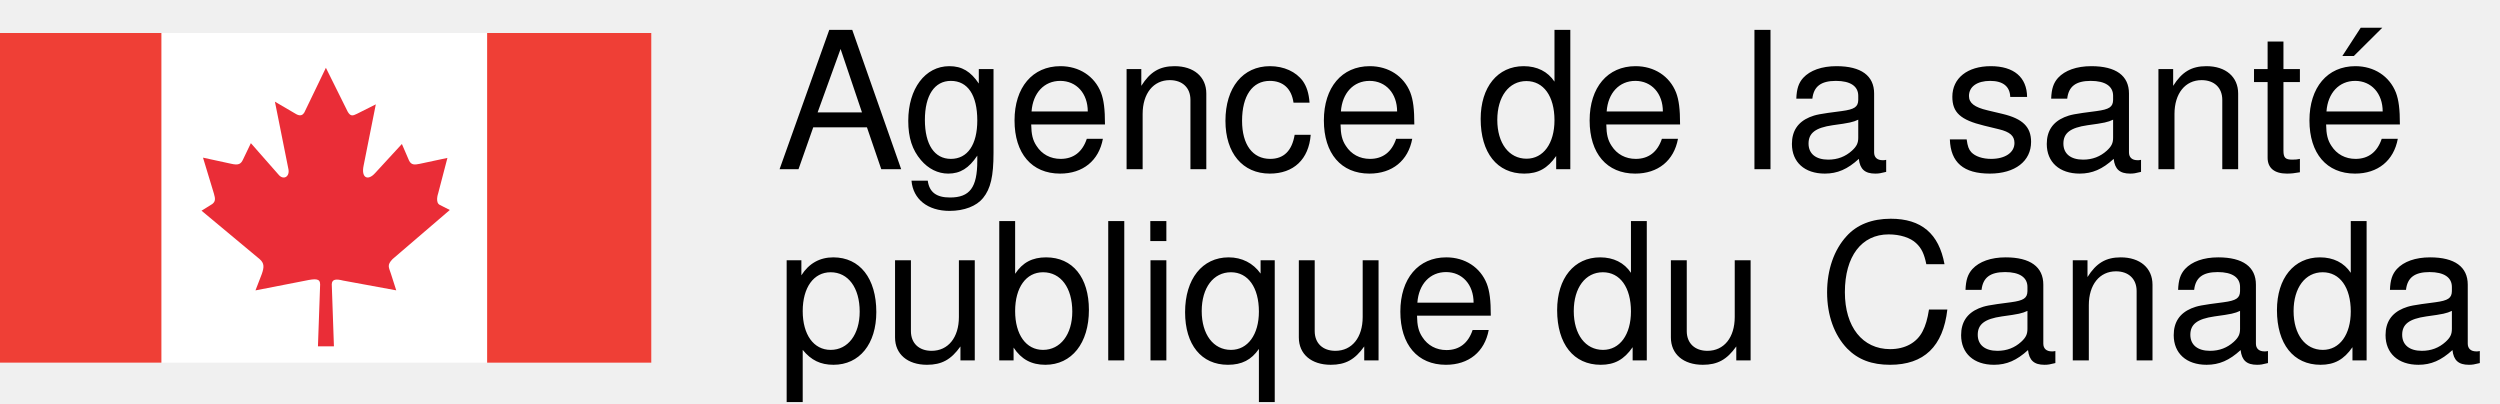
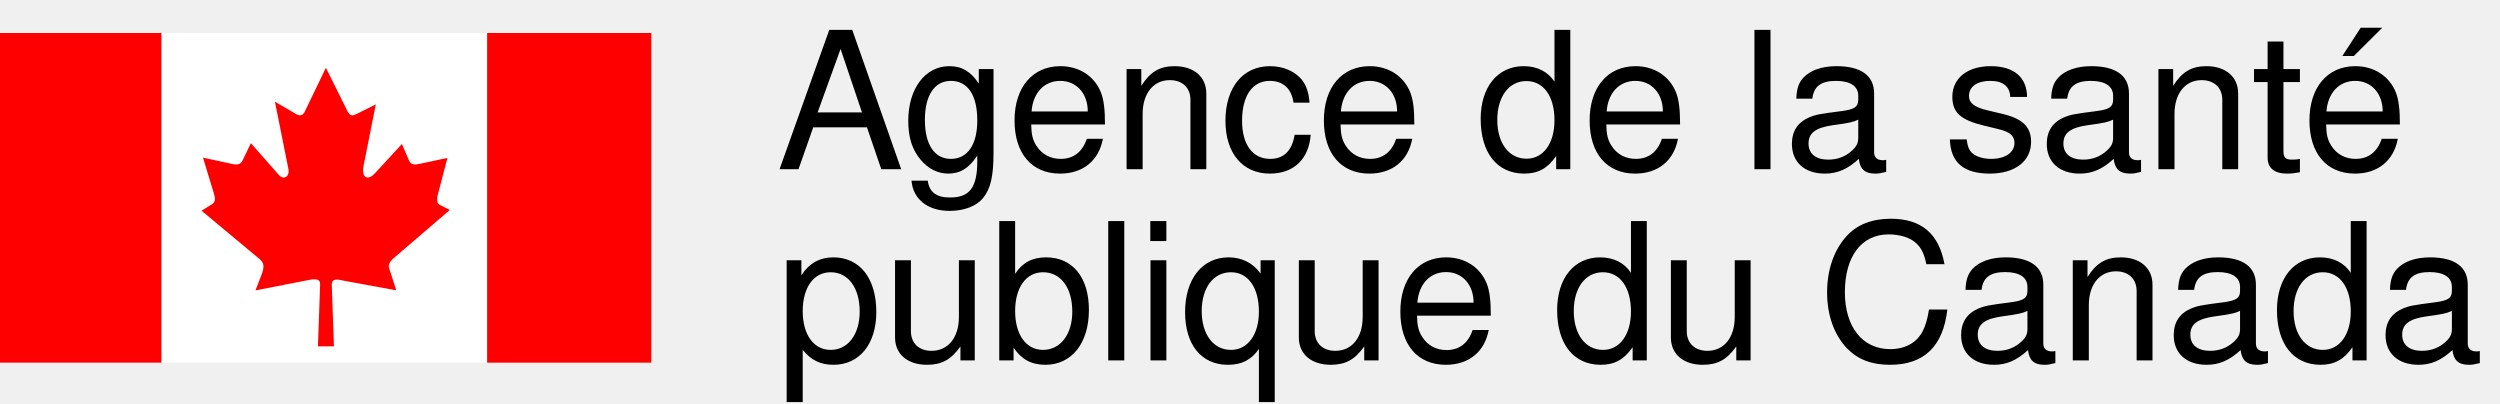
<svg xmlns="http://www.w3.org/2000/svg" id="Layer_1" data-name="Layer 1" viewBox="0 0 1085.33 174.97">
  <defs>
    <style>
      .cls-1 {
        font-family: Helvetica, Helvetica;
        font-size: 83px;
      }

      .cls-2 {
-         fill: #ea2d37;
+         fill: #f00;
      }

      .cls-2, .cls-3, .cls-4 {
        stroke-width: 0px;
      }

      .cls-3 {
        fill: #fff;
      }
- 
-       .cls-4 {
-         fill: #ef3f36;
-       }
    </style>
  </defs>
  <g>
    <rect class="cls-3" x="0" y="14.33" width="282.75" height="143.12" />
-     <rect class="cls-4" x="211.48" y="14.33" width="71.27" height="143.12" />
-     <rect class="cls-4" x="0" y="14.33" width="70.07" height="143.11" />
+     <rect class="cls-2" x="211.48" y="14.33" width="71.27" height="143.12" />
+     <rect class="cls-2" x="0" y="14.33" width="70.07" height="143.11" />
  </g>
  <path class="cls-2" d="m131.93,49.23l9.55-19.8,9.48,19.08c1.18,2.01,2.14,1.85,4.03.89l8.16-4.1-5.3,26.63c-1.11,5.23,1.81,6.76,4.99,3.22l11.63-12.64,3.09,7.15c1.04,2.16,2.6,1.85,4.67,1.46l12.01-2.57-4.03,15.44s-1.42,4.03.8,5.01l4.27,2.16-24.85,21.31c-2.52,2.64-1.65,3.46-.7,6.43l2.29,7.15-23.09-4.25c-2.85-.72-4.83-.72-4.9,1.61l.94,26.95h-6.94l.95-26.88c0-2.65-1.98-2.57-6.65-1.59l-21.42,4.18,2.76-7.15c.95-2.74,1.2-4.59-.95-6.43l-25.23-21.02,4.67-2.9c1.35-1.06,1.42-2.17.71-4.51l-4.74-15.62,12.17,2.64c3.4.82,4.34,0,5.21-1.84l3.4-7.09,12.03,13.68c2.12,2.57,5.14.89,4.19-2.81l-5.78-28.88,8.94,5.23c1.41.89,2.92,1.13,3.8-.55" />
  <text class="cls-1" transform="translate(337.03 73.46)">
    <tspan x="0" y="0">Agence de la santé</tspan>
    <tspan x="0" y="83">publique du Canada</tspan>
  </text>
</svg>
